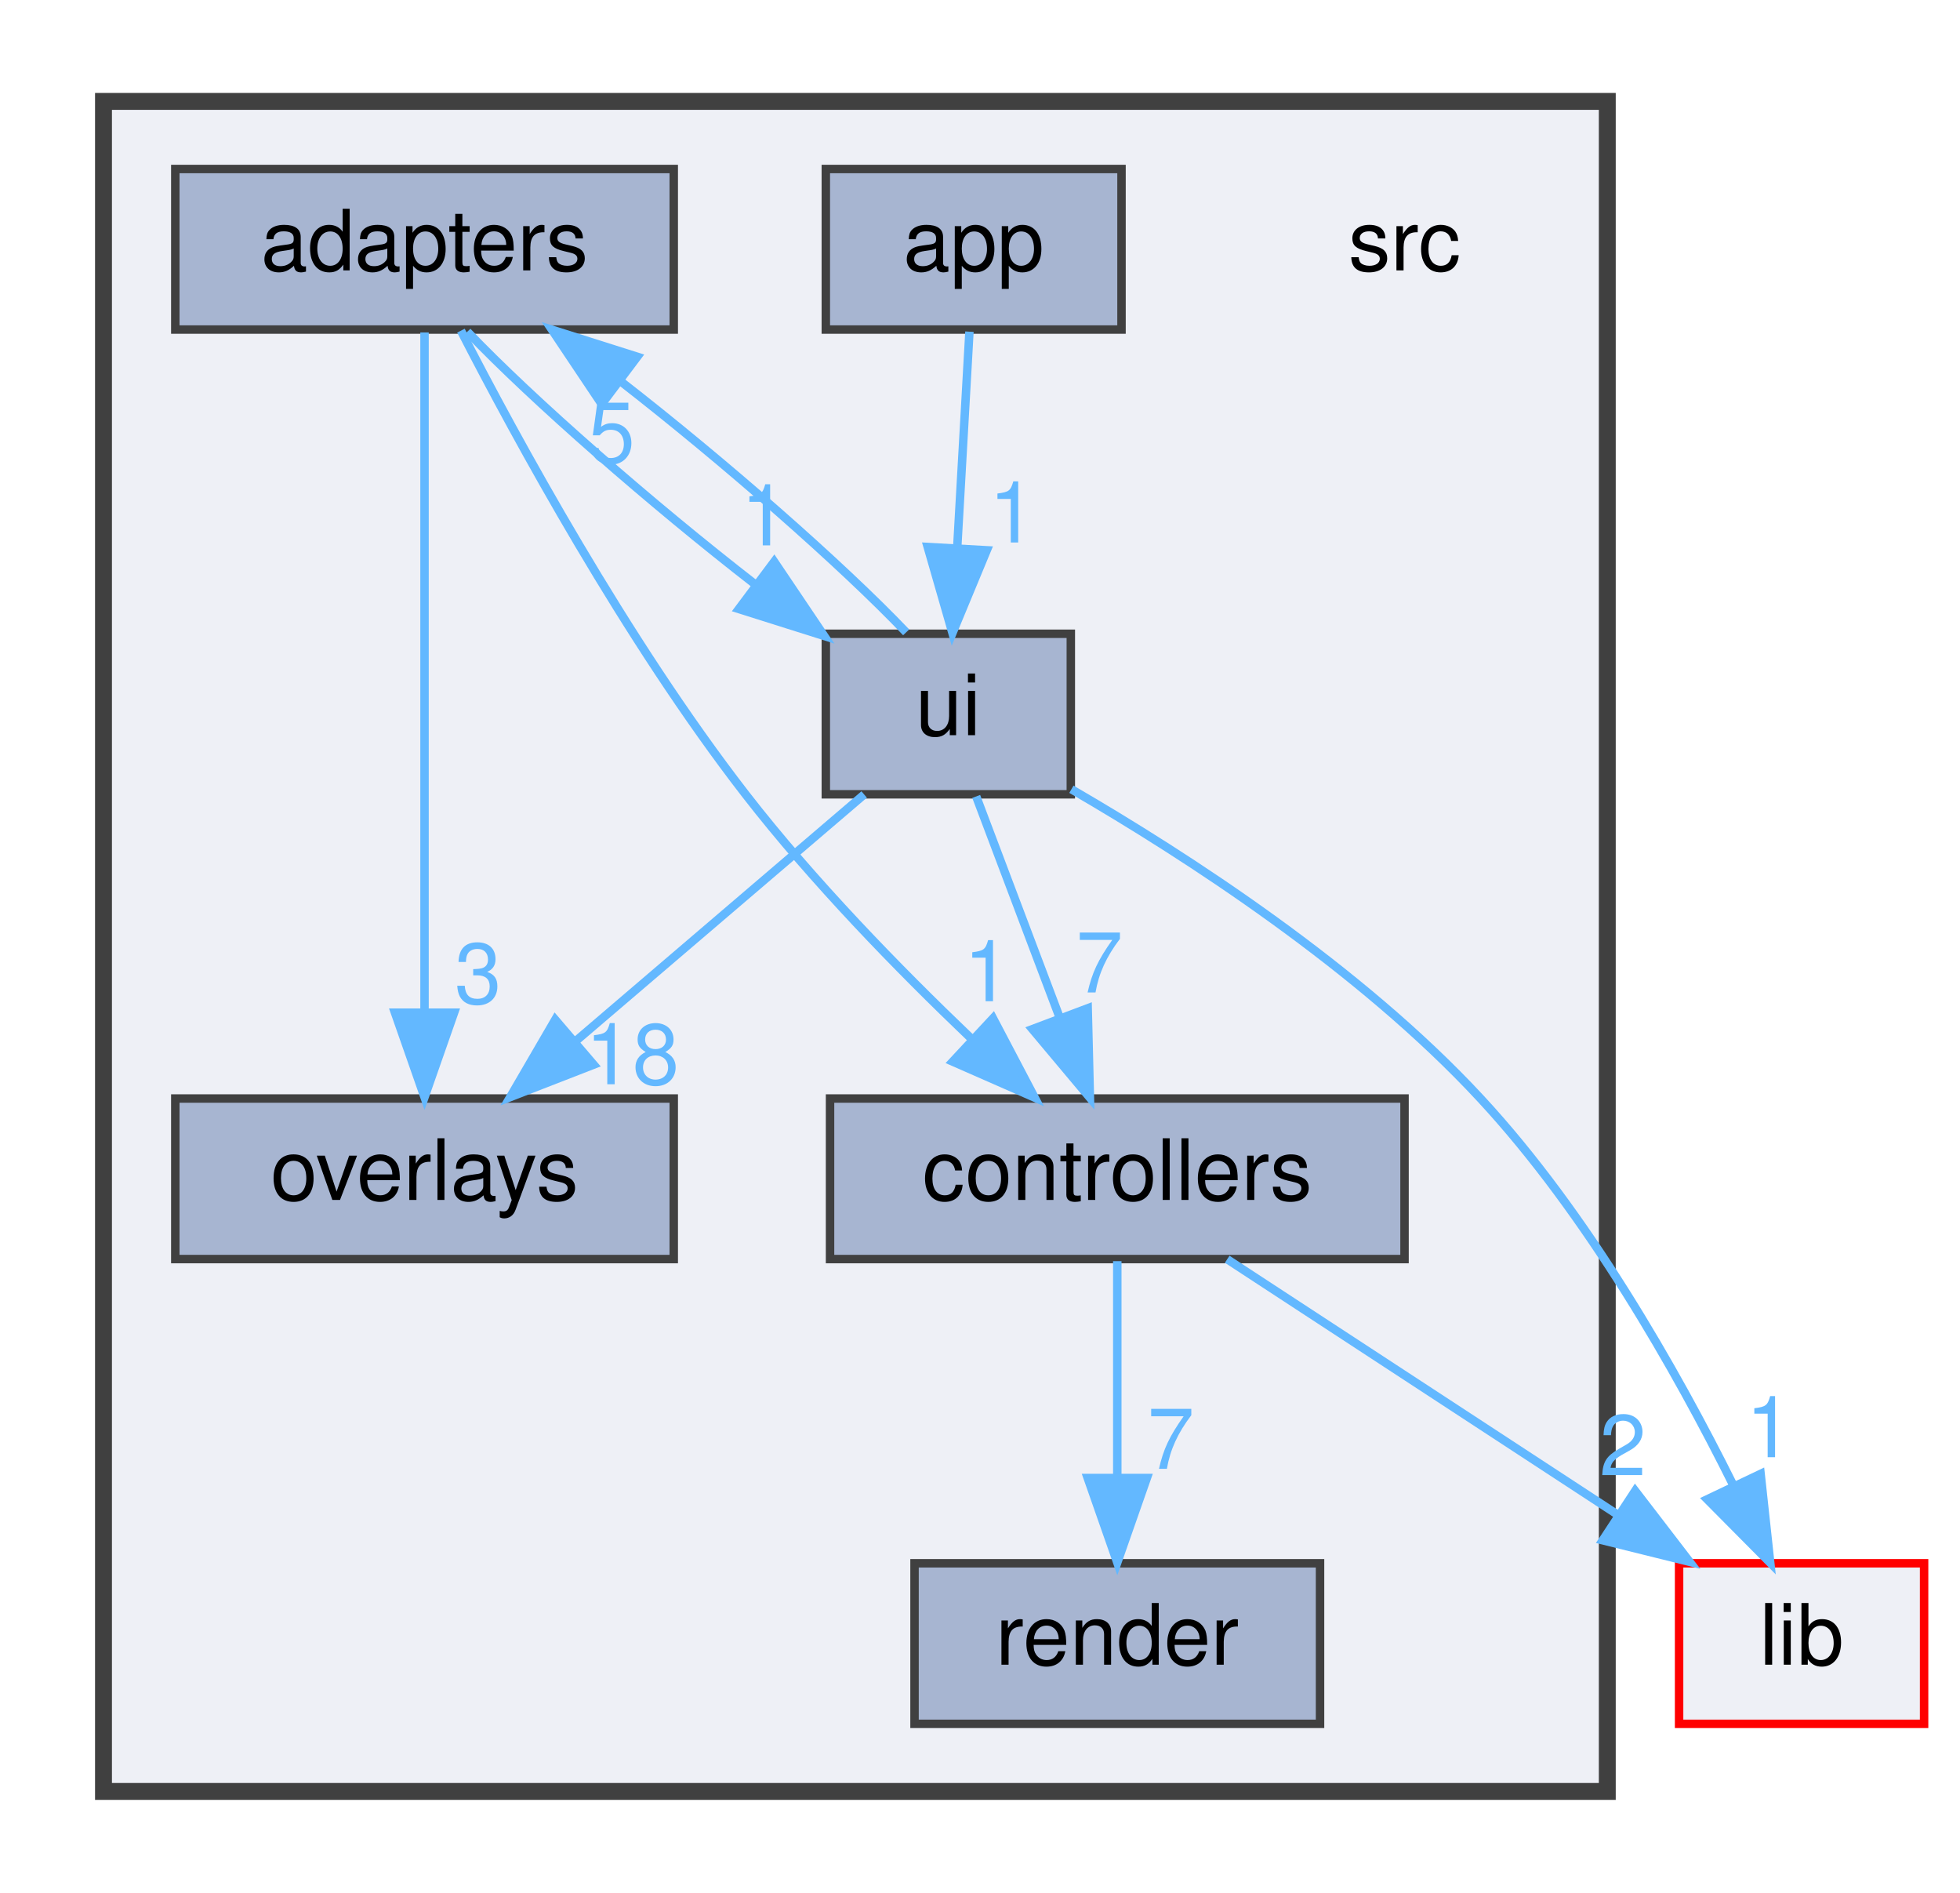
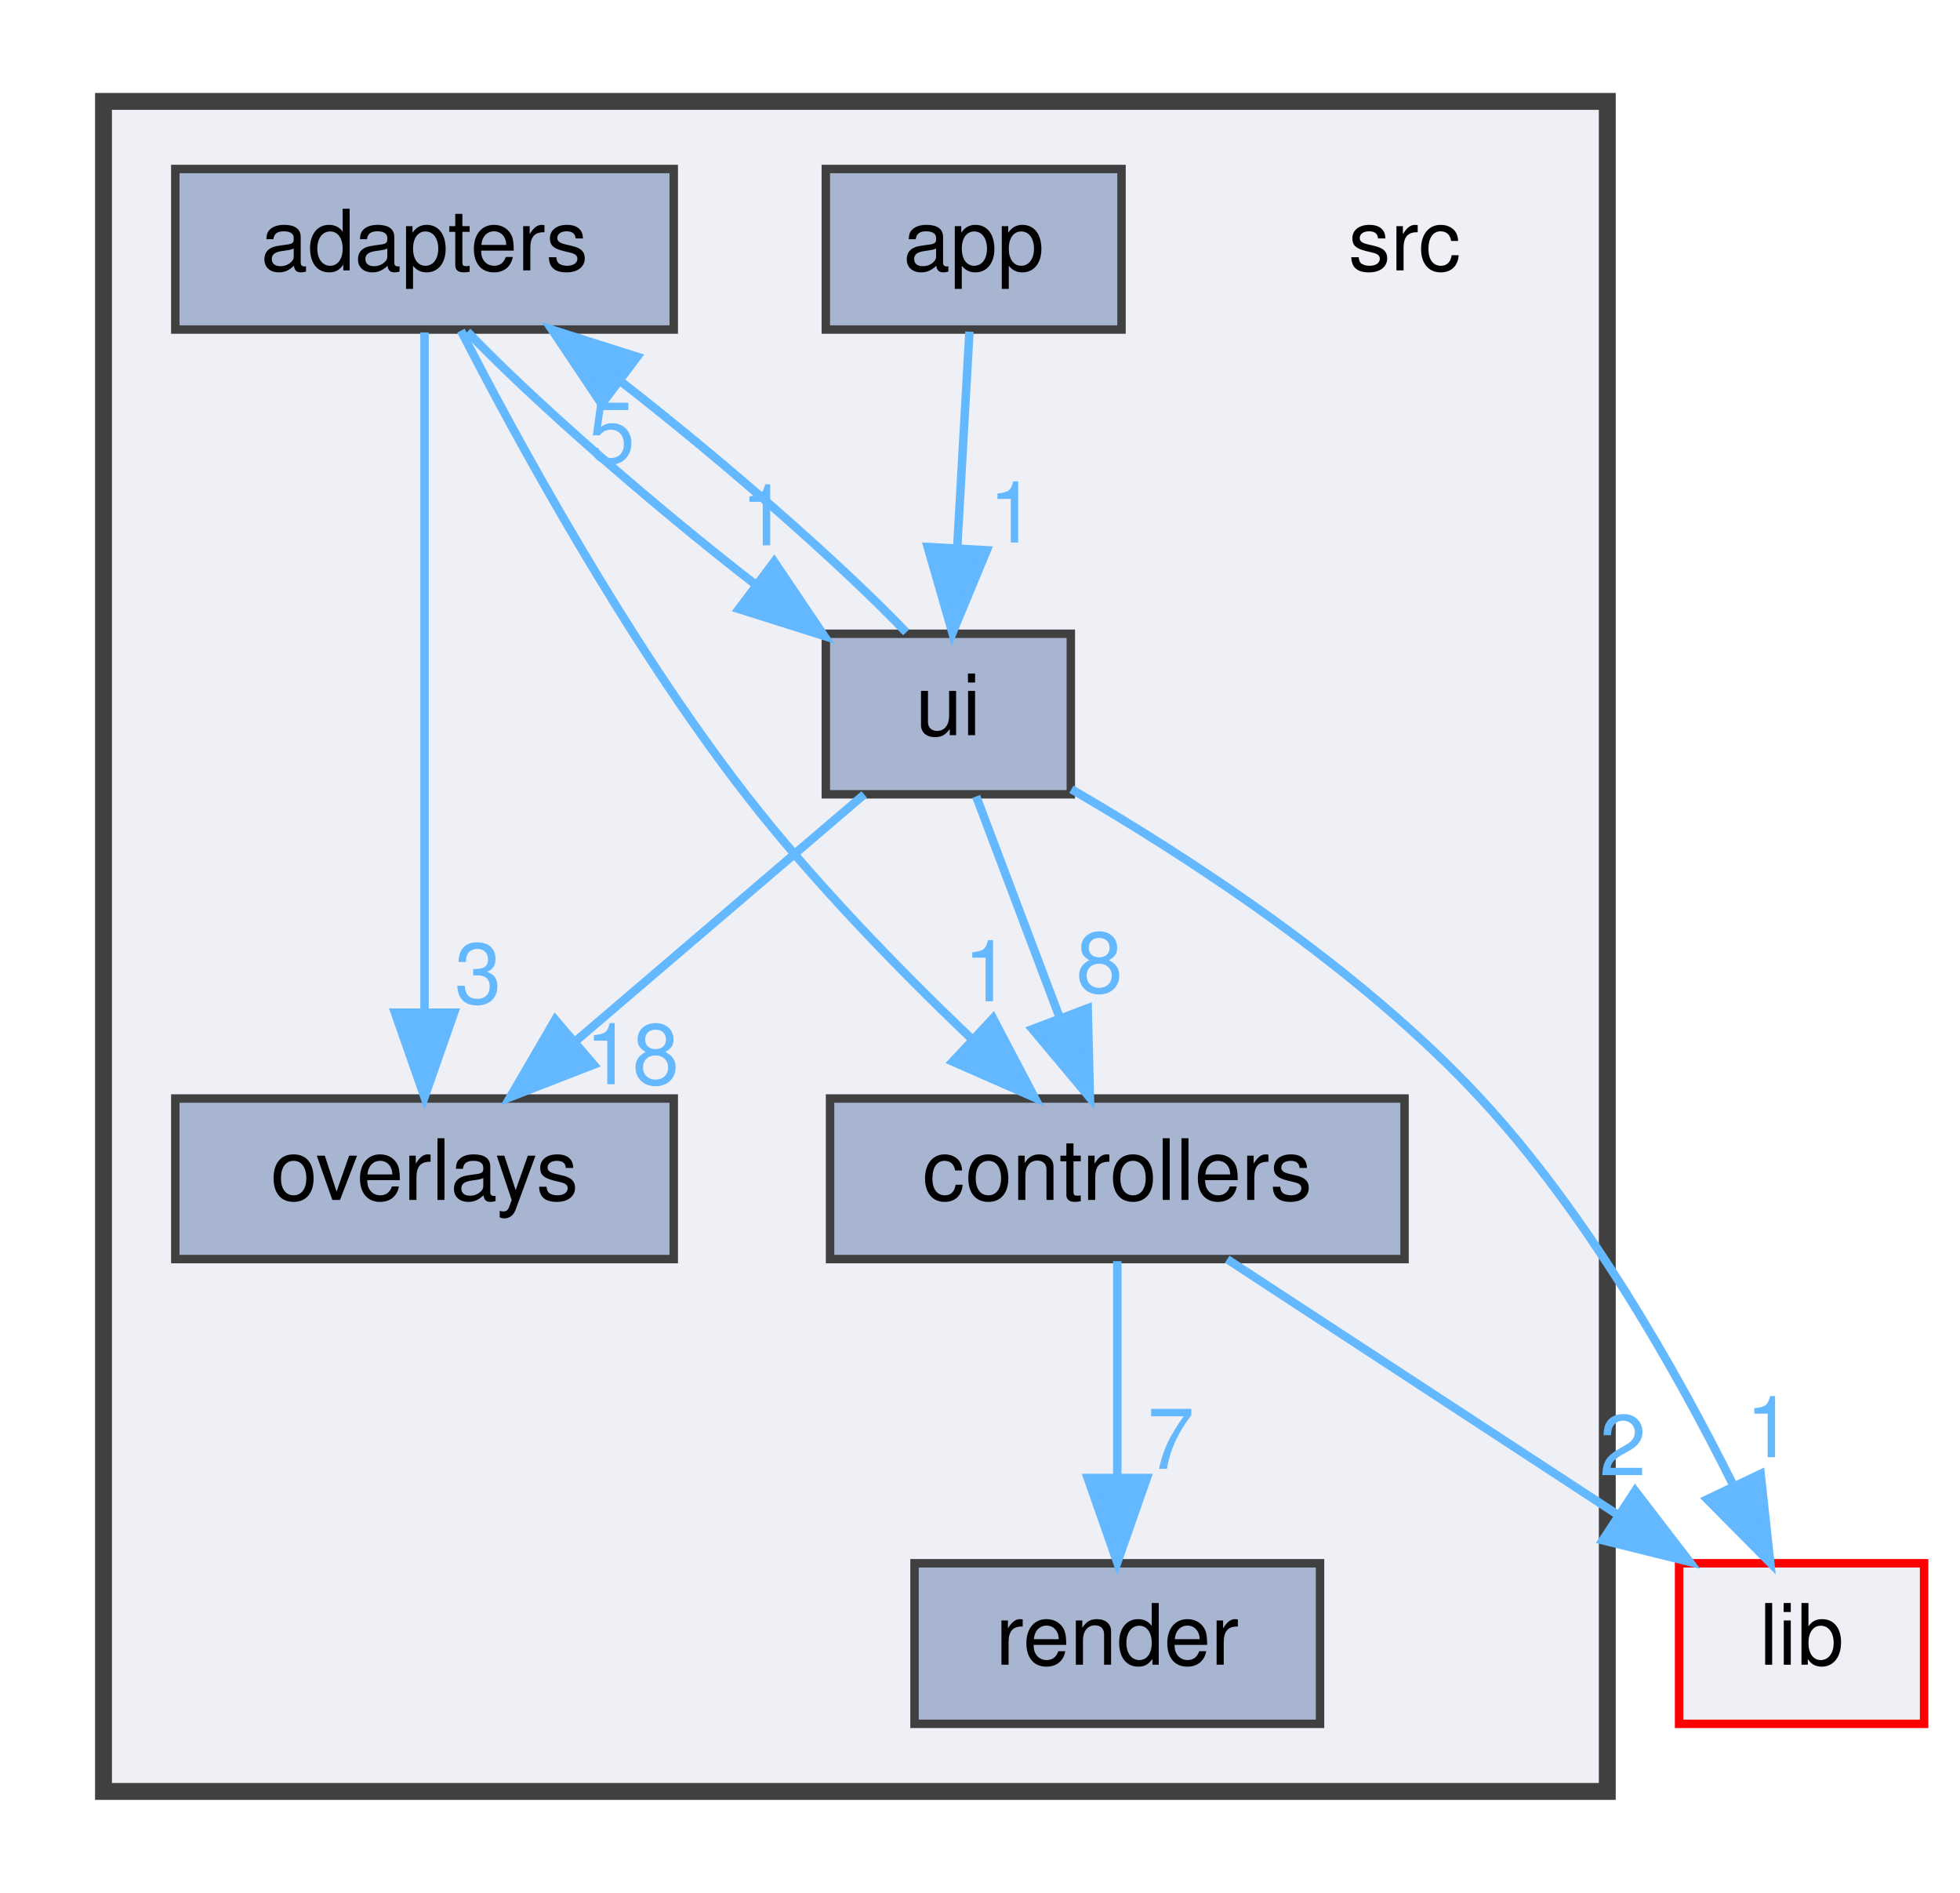
<svg xmlns="http://www.w3.org/2000/svg" xmlns:xlink="http://www.w3.org/1999/xlink" width="232pt" height="224pt" viewBox="0.00 0.00 231.50 224.00">
  <g id="graph0" class="graph" transform="scale(1 1) rotate(0) translate(4 220)">
    <g id="clust1" class="cluster">
      <g id="a_clust1">
        <a xlink:href="dir_68267d1309a1af8e8297ef4c3efbcdba.html" target="_top">
          <polygon fill="#eef0f6" stroke="#404040" stroke-width="2" points="8,-8 8,-208 186,-208 186,-8 8,-8" />
        </a>
      </g>
    </g>
    <g id="node1" class="node">
      <text text-anchor="middle" x="162" y="-188" font-family="Helvetica,sans-Serif" font-size="10.00">src</text>
    </g>
    <g id="node2" class="node">
      <g id="a_node2">
        <a xlink:href="dir_085924db4bed469054a9264cf96b0d5e.html" target="_top" xlink:title="adapters">
          <polygon fill="#a7b5d1" stroke="#404040" points="75.5,-200 16.5,-200 16.5,-181 75.5,-181 75.5,-200" />
          <text text-anchor="middle" x="46" y="-188" font-family="Helvetica,sans-Serif" font-size="10.00">adapters</text>
        </a>
      </g>
    </g>
    <g id="node4" class="node">
      <g id="a_node4">
        <a xlink:href="dir_bbd6674d859f4cefaacb708974cac240.html" target="_top" xlink:title="controllers">
          <polygon fill="#a7b5d1" stroke="#404040" points="162,-90 94,-90 94,-71 162,-71 162,-90" />
          <text text-anchor="middle" x="128" y="-78" font-family="Helvetica,sans-Serif" font-size="10.00">controllers</text>
        </a>
      </g>
    </g>
    <g id="edge2" class="edge">
      <g id="a_edge2">
        <a xlink:href="dir_000000_000003.html" target="_top">
          <path fill="none" stroke="#63b8ff" d="M50.31,-180.87C56.8,-168.24 69.83,-144.28 84,-126 91.97,-115.72 102.11,-105.32 110.65,-97.16" />
          <polygon fill="#63b8ff" stroke="#63b8ff" points="113.29,-99.49 118.22,-90.11 108.52,-94.37 113.29,-99.49" />
        </a>
      </g>
      <g id="a_edge2-headlabel">
        <a xlink:href="dir_000000_000003.html" target="_top" xlink:title="1">
          <text text-anchor="middle" x="112.6" y="-101.51" font-family="Helvetica,sans-Serif" font-size="10.00" fill="#63b8ff">1</text>
        </a>
      </g>
    </g>
    <g id="node5" class="node">
      <g id="a_node5">
        <a xlink:href="dir_e7b187df6071a5fd6607ac0db687751f.html" target="_top" xlink:title="overlays">
          <polygon fill="#a7b5d1" stroke="#404040" points="75.5,-90 16.5,-90 16.5,-71 75.5,-71 75.5,-90" />
          <text text-anchor="middle" x="46" y="-78" font-family="Helvetica,sans-Serif" font-size="10.00">overlays</text>
        </a>
      </g>
    </g>
    <g id="edge3" class="edge">
      <g id="a_edge3">
        <a xlink:href="dir_000000_000012.html" target="_top">
          <path fill="none" stroke="#63b8ff" d="M46,-180.66C46,-163.17 46,-123.8 46,-100.27" />
          <polygon fill="#63b8ff" stroke="#63b8ff" points="49.5,-100.16 46,-90.16 42.5,-100.16 49.5,-100.16" />
        </a>
      </g>
      <g id="a_edge3-headlabel">
        <a xlink:href="dir_000000_000012.html" target="_top" xlink:title="3">
          <text text-anchor="middle" x="52.34" y="-101.25" font-family="Helvetica,sans-Serif" font-size="10.00" fill="#63b8ff">3</text>
        </a>
      </g>
    </g>
    <g id="node7" class="node">
      <g id="a_node7">
        <a xlink:href="dir_da5c6b39c0a2f54e57df6799511cd3ab.html" target="_top" xlink:title="ui">
          <polygon fill="#a7b5d1" stroke="#404040" points="122.5,-145 93.5,-145 93.5,-126 122.5,-126 122.5,-145" />
          <text text-anchor="middle" x="108" y="-133" font-family="Helvetica,sans-Serif" font-size="10.00">ui</text>
        </a>
      </g>
    </g>
    <g id="edge1" class="edge">
      <g id="a_edge1">
        <a xlink:href="dir_000000_000024.html" target="_top">
          <path fill="none" stroke="#63b8ff" d="M51.07,-180.75C58.83,-172.63 72.84,-160.39 85.15,-150.84" />
          <polygon fill="#63b8ff" stroke="#63b8ff" points="87.39,-153.53 93.31,-144.74 83.2,-147.93 87.39,-153.53" />
        </a>
      </g>
      <g id="a_edge1-headlabel">
        <a xlink:href="dir_000000_000024.html" target="_top" xlink:title="1">
          <text text-anchor="middle" x="86.22" y="-155.46" font-family="Helvetica,sans-Serif" font-size="10.00" fill="#63b8ff">1</text>
        </a>
      </g>
    </g>
    <g id="node3" class="node">
      <g id="a_node3">
        <a xlink:href="dir_5194e5fea318fda12687127c23f8aba1.html" target="_top" xlink:title="app">
          <polygon fill="#a7b5d1" stroke="#404040" points="128.5,-200 93.5,-200 93.5,-181 128.5,-181 128.5,-200" />
          <text text-anchor="middle" x="111" y="-188" font-family="Helvetica,sans-Serif" font-size="10.00">app</text>
        </a>
      </g>
    </g>
    <g id="edge4" class="edge">
      <g id="a_edge4">
        <a xlink:href="dir_000002_000024.html" target="_top">
          <path fill="none" stroke="#63b8ff" d="M110.5,-180.75C110.11,-173.8 109.55,-163.85 109.05,-155.13" />
          <polygon fill="#63b8ff" stroke="#63b8ff" points="112.55,-154.88 108.49,-145.09 105.56,-155.27 112.55,-154.88" />
        </a>
      </g>
      <g id="a_edge4-headlabel">
        <a xlink:href="dir_000002_000024.html" target="_top" xlink:title="1">
          <text text-anchor="middle" x="115.58" y="-155.8" font-family="Helvetica,sans-Serif" font-size="10.00" fill="#63b8ff">1</text>
        </a>
      </g>
    </g>
    <g id="node6" class="node">
      <g id="a_node6">
        <a xlink:href="dir_e488ee1cea97fb16abdb5ccc78d2123b.html" target="_top" xlink:title="render">
          <polygon fill="#a7b5d1" stroke="#404040" points="152,-35 104,-35 104,-16 152,-16 152,-35" />
          <text text-anchor="middle" x="128" y="-23" font-family="Helvetica,sans-Serif" font-size="10.00">render</text>
        </a>
      </g>
    </g>
    <g id="edge5" class="edge">
      <g id="a_edge5">
        <a xlink:href="dir_000003_000014.html" target="_top">
          <path fill="none" stroke="#63b8ff" d="M128,-70.75C128,-63.8 128,-53.85 128,-45.13" />
          <polygon fill="#63b8ff" stroke="#63b8ff" points="131.5,-45.09 128,-35.09 124.5,-45.09 131.5,-45.09" />
        </a>
      </g>
      <g id="a_edge5-headlabel">
        <a xlink:href="dir_000003_000014.html" target="_top" xlink:title="7">
          <text text-anchor="middle" x="134.34" y="-46.18" font-family="Helvetica,sans-Serif" font-size="10.00" fill="#63b8ff">7</text>
        </a>
      </g>
    </g>
    <g id="node8" class="node">
      <g id="a_node8">
        <a xlink:href="dir_97aefd0d527b934f1d99a682da8fe6a9.html" target="_top" xlink:title="lib">
          <polygon fill="#eef0f6" stroke="red" points="223.5,-35 194.5,-35 194.5,-16 223.5,-16 223.5,-35" />
          <text text-anchor="middle" x="209" y="-23" font-family="Helvetica,sans-Serif" font-size="10.00">lib</text>
        </a>
      </g>
    </g>
    <g id="edge6" class="edge">
      <g id="a_edge6">
        <a xlink:href="dir_000003_000011.html" target="_top">
          <path fill="none" stroke="#63b8ff" d="M141.01,-70.98C153.46,-62.84 172.46,-50.41 187.21,-40.76" />
          <polygon fill="#63b8ff" stroke="#63b8ff" points="189.3,-43.57 195.75,-35.17 185.46,-37.72 189.3,-43.57" />
        </a>
      </g>
      <g id="a_edge6-headlabel">
        <a xlink:href="dir_000003_000011.html" target="_top" xlink:title="2">
          <text text-anchor="middle" x="187.84" y="-45.42" font-family="Helvetica,sans-Serif" font-size="10.00" fill="#63b8ff">2</text>
        </a>
      </g>
    </g>
    <g id="edge7" class="edge">
      <g id="a_edge7">
        <a xlink:href="dir_000024_000000.html" target="_top">
          <path fill="none" stroke="#63b8ff" d="M103.01,-145.17C95.34,-153.21 81.48,-165.34 69.21,-174.88" />
          <polygon fill="#63b8ff" stroke="#63b8ff" points="66.97,-172.18 61.08,-180.98 71.18,-177.78 66.97,-172.18" />
        </a>
      </g>
      <g id="a_edge7-headlabel">
        <a xlink:href="dir_000024_000000.html" target="_top" xlink:title="5">
          <text text-anchor="middle" x="68.14" y="-165.25" font-family="Helvetica,sans-Serif" font-size="10.00" fill="#63b8ff">5</text>
        </a>
      </g>
    </g>
    <g id="edge8" class="edge">
      <g id="a_edge8">
        <a xlink:href="dir_000024_000003.html" target="_top">
          <path fill="none" stroke="#63b8ff" d="M111.3,-125.75C113.98,-118.65 117.85,-108.4 121.19,-99.56" />
          <polygon fill="#63b8ff" stroke="#63b8ff" points="124.5,-100.68 124.76,-90.09 117.95,-98.21 124.5,-100.68" />
        </a>
      </g>
      <g id="a_edge8-headlabel">
-         <a xlink:href="dir_000024_000003.html" target="_top" xlink:title="7">
-           <text text-anchor="middle" x="125.89" y="-102.55" font-family="Helvetica,sans-Serif" font-size="10.00" fill="#63b8ff">7</text>
+         <a xlink:href="dir_000024_000003.html" target="_top" xlink:title="8">
+           <text text-anchor="middle" x="125.89" y="-102.55" font-family="Helvetica,sans-Serif" font-size="10.00" fill="#63b8ff">8</text>
        </a>
      </g>
    </g>
    <g id="edge9" class="edge">
      <g id="a_edge9">
        <a xlink:href="dir_000024_000012.html" target="_top">
          <path fill="none" stroke="#63b8ff" d="M98.04,-125.98C88.87,-118.15 75.06,-106.34 63.97,-96.86" />
          <polygon fill="#63b8ff" stroke="#63b8ff" points="66.02,-94.01 56.14,-90.17 61.47,-99.33 66.02,-94.01" />
        </a>
      </g>
      <g id="a_edge9-headlabel">
        <a xlink:href="dir_000024_000012.html" target="_top" xlink:title="18">
          <text text-anchor="middle" x="70.6" y="-91.69" font-family="Helvetica,sans-Serif" font-size="10.00" fill="#63b8ff">18</text>
        </a>
      </g>
    </g>
    <g id="edge10" class="edge">
      <g id="a_edge10">
        <a xlink:href="dir_000024_000011.html" target="_top">
          <path fill="none" stroke="#63b8ff" d="M122.57,-126.6C136.25,-118.66 156.71,-105.42 171,-90 183.67,-76.34 194.18,-57.77 200.91,-44.25" />
          <polygon fill="#63b8ff" stroke="#63b8ff" points="204.15,-45.58 205.29,-35.05 197.83,-42.57 204.15,-45.58" />
        </a>
      </g>
      <g id="a_edge10-headlabel">
        <a xlink:href="dir_000024_000011.html" target="_top" xlink:title="1">
          <text text-anchor="middle" x="205.17" y="-47.55" font-family="Helvetica,sans-Serif" font-size="10.00" fill="#63b8ff">1</text>
        </a>
      </g>
    </g>
  </g>
</svg>
